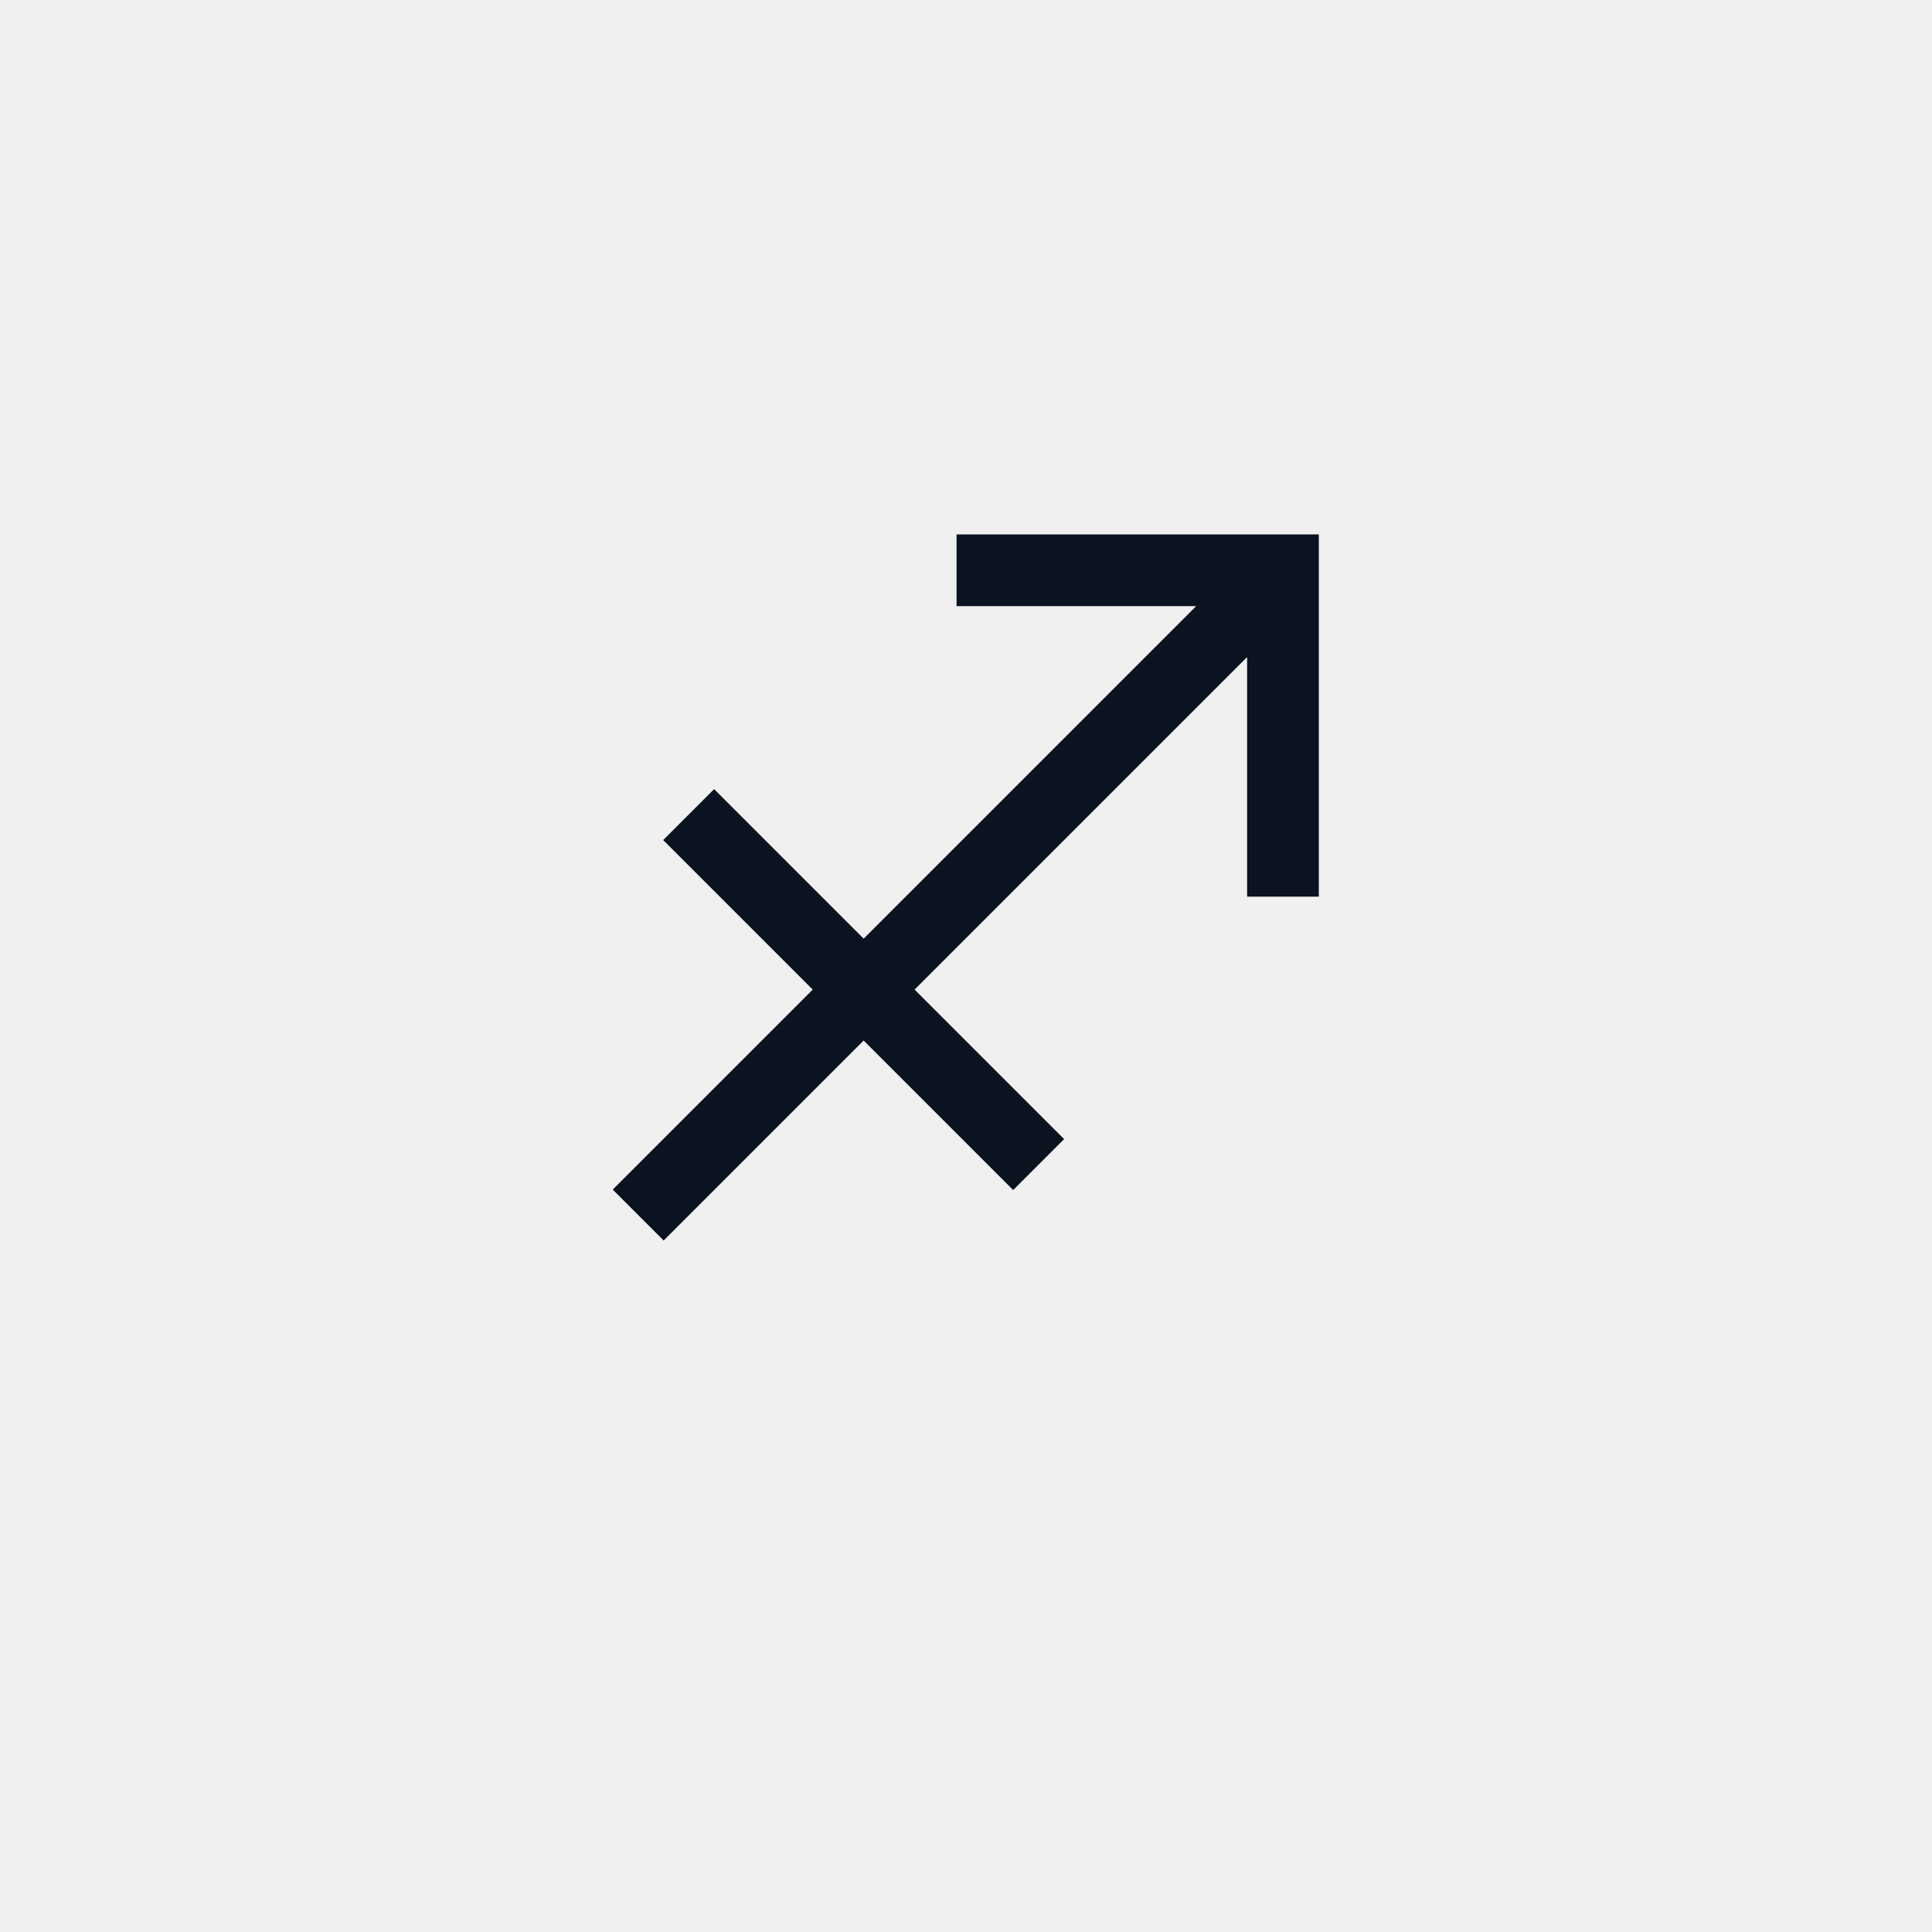
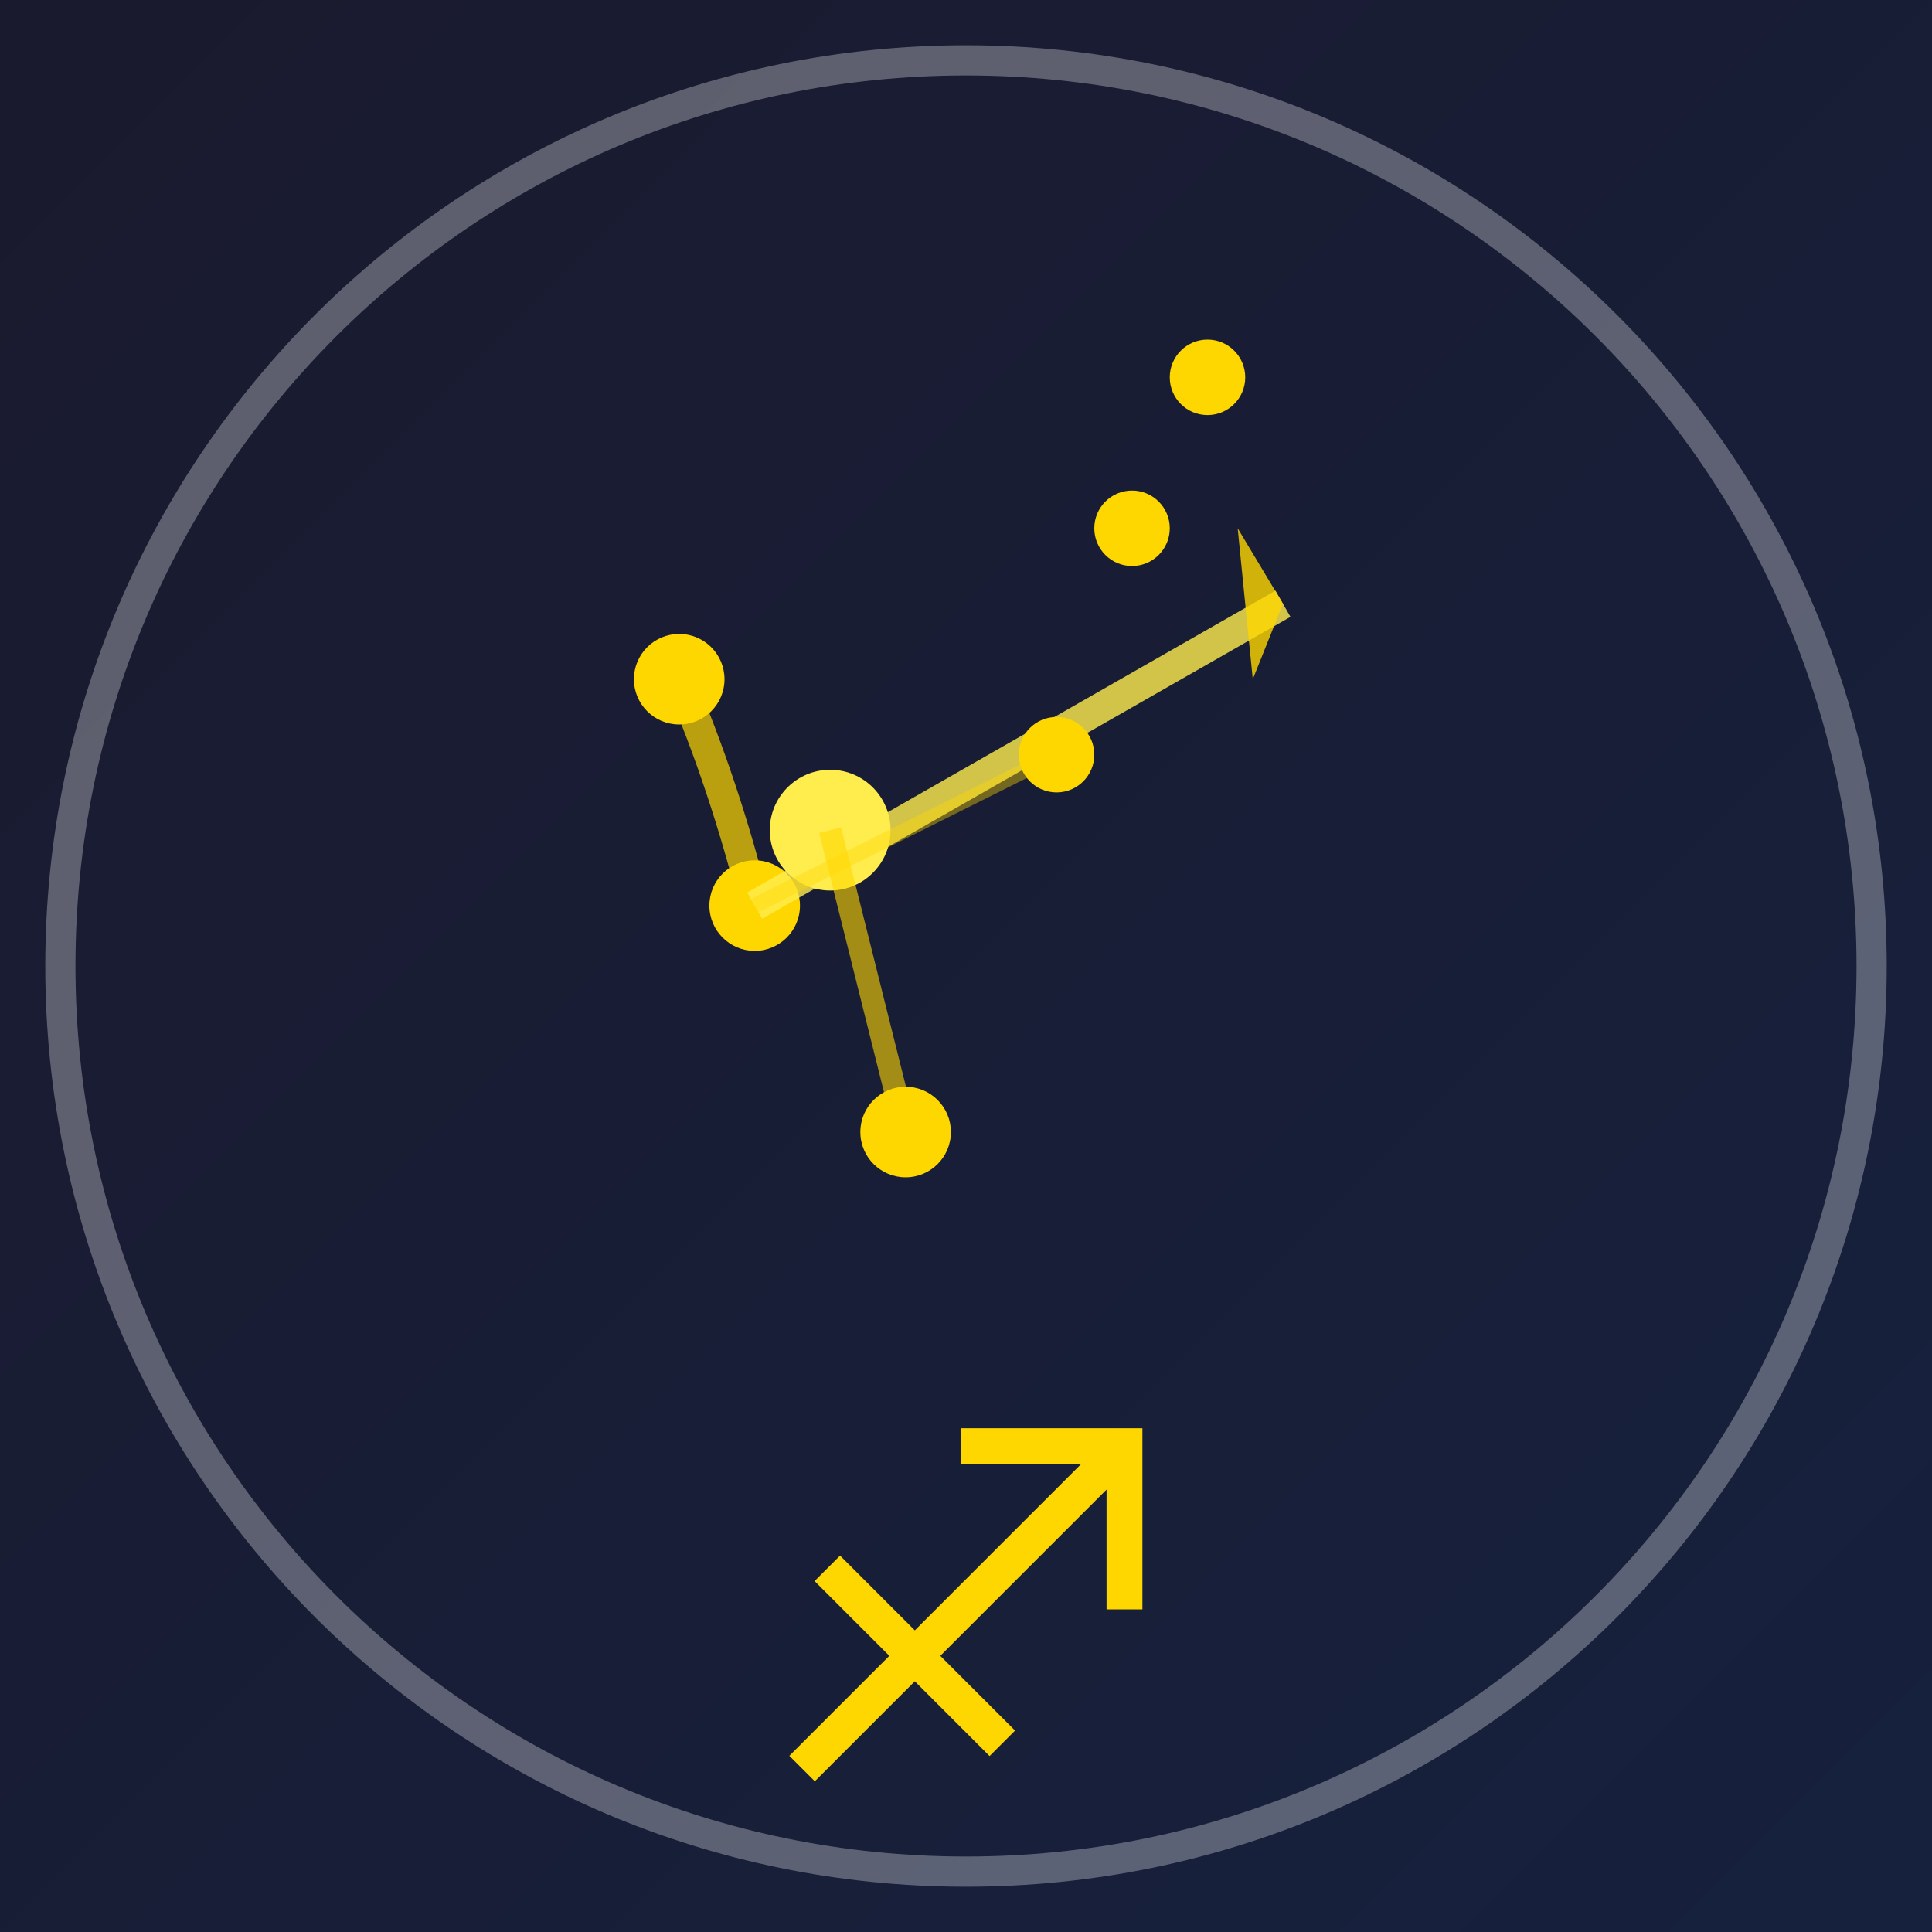
- <svg xmlns="http://www.w3.org/2000/svg" width="64" height="64" viewBox="0 0 64 64">
-   <text x="50%" y="50%" dominant-baseline="middle" text-anchor="middle" font-size="32" fill="#0b1220">♐</text>
+ <svg xmlns="http://www.w3.org/2000/svg" width="128" height="128" viewBox="0 0 128 128">
+   <defs>
+     <linearGradient id="bgGrad" x1="0%" y1="0%" x2="100%" y2="100%">
+       <stop offset="0%" style="stop-color:#1a1a2e;stop-opacity:1" />
+       <stop offset="100%" style="stop-color:#16213e;stop-opacity:1" />
+     </linearGradient>
+   </defs>
+   <rect width="128" height="128" fill="url(#bgGrad)" />
+   <circle cx="64" cy="64" r="60" fill="none" stroke="#ffffff" stroke-width="2" opacity="0.3" />
+   <circle cx="45" cy="45" r="3" fill="#ffd700" />
+   <circle cx="50" cy="60" r="3" fill="#ffd700" />
+   <path d="M 45 45 Q 48 52 50 60" fill="none" stroke="#ffd700" stroke-width="2" opacity="0.7" />
+   <line x1="50" y1="60" x2="85" y2="40" stroke="#ffed4e" stroke-width="2" opacity="0.8" />
+   <polygon points="85,40 82,35 83,45" fill="#ffd700" opacity="0.8" />
+   <circle cx="55" cy="55" r="4" fill="#ffed4e" />
+   <circle cx="60" cy="75" r="3" fill="#ffd700" />
+   <circle cx="70" cy="50" r="2.5" fill="#ffd700" />
+   <circle cx="75" cy="35" r="2.5" fill="#ffd700" />
+   <circle cx="80" cy="25" r="2.5" fill="#ffd700" />
+   <line x1="55" y1="55" x2="60" y2="75" stroke="#ffd700" stroke-width="1.5" opacity="0.6" />
+   <line x1="50" y1="60" x2="70" y2="50" stroke="#ffd700" stroke-width="1" opacity="0.4" />
+   <text x="64" y="118" font-size="32" font-weight="bold" text-anchor="middle" fill="#ffd700">♐</text>
</svg>
